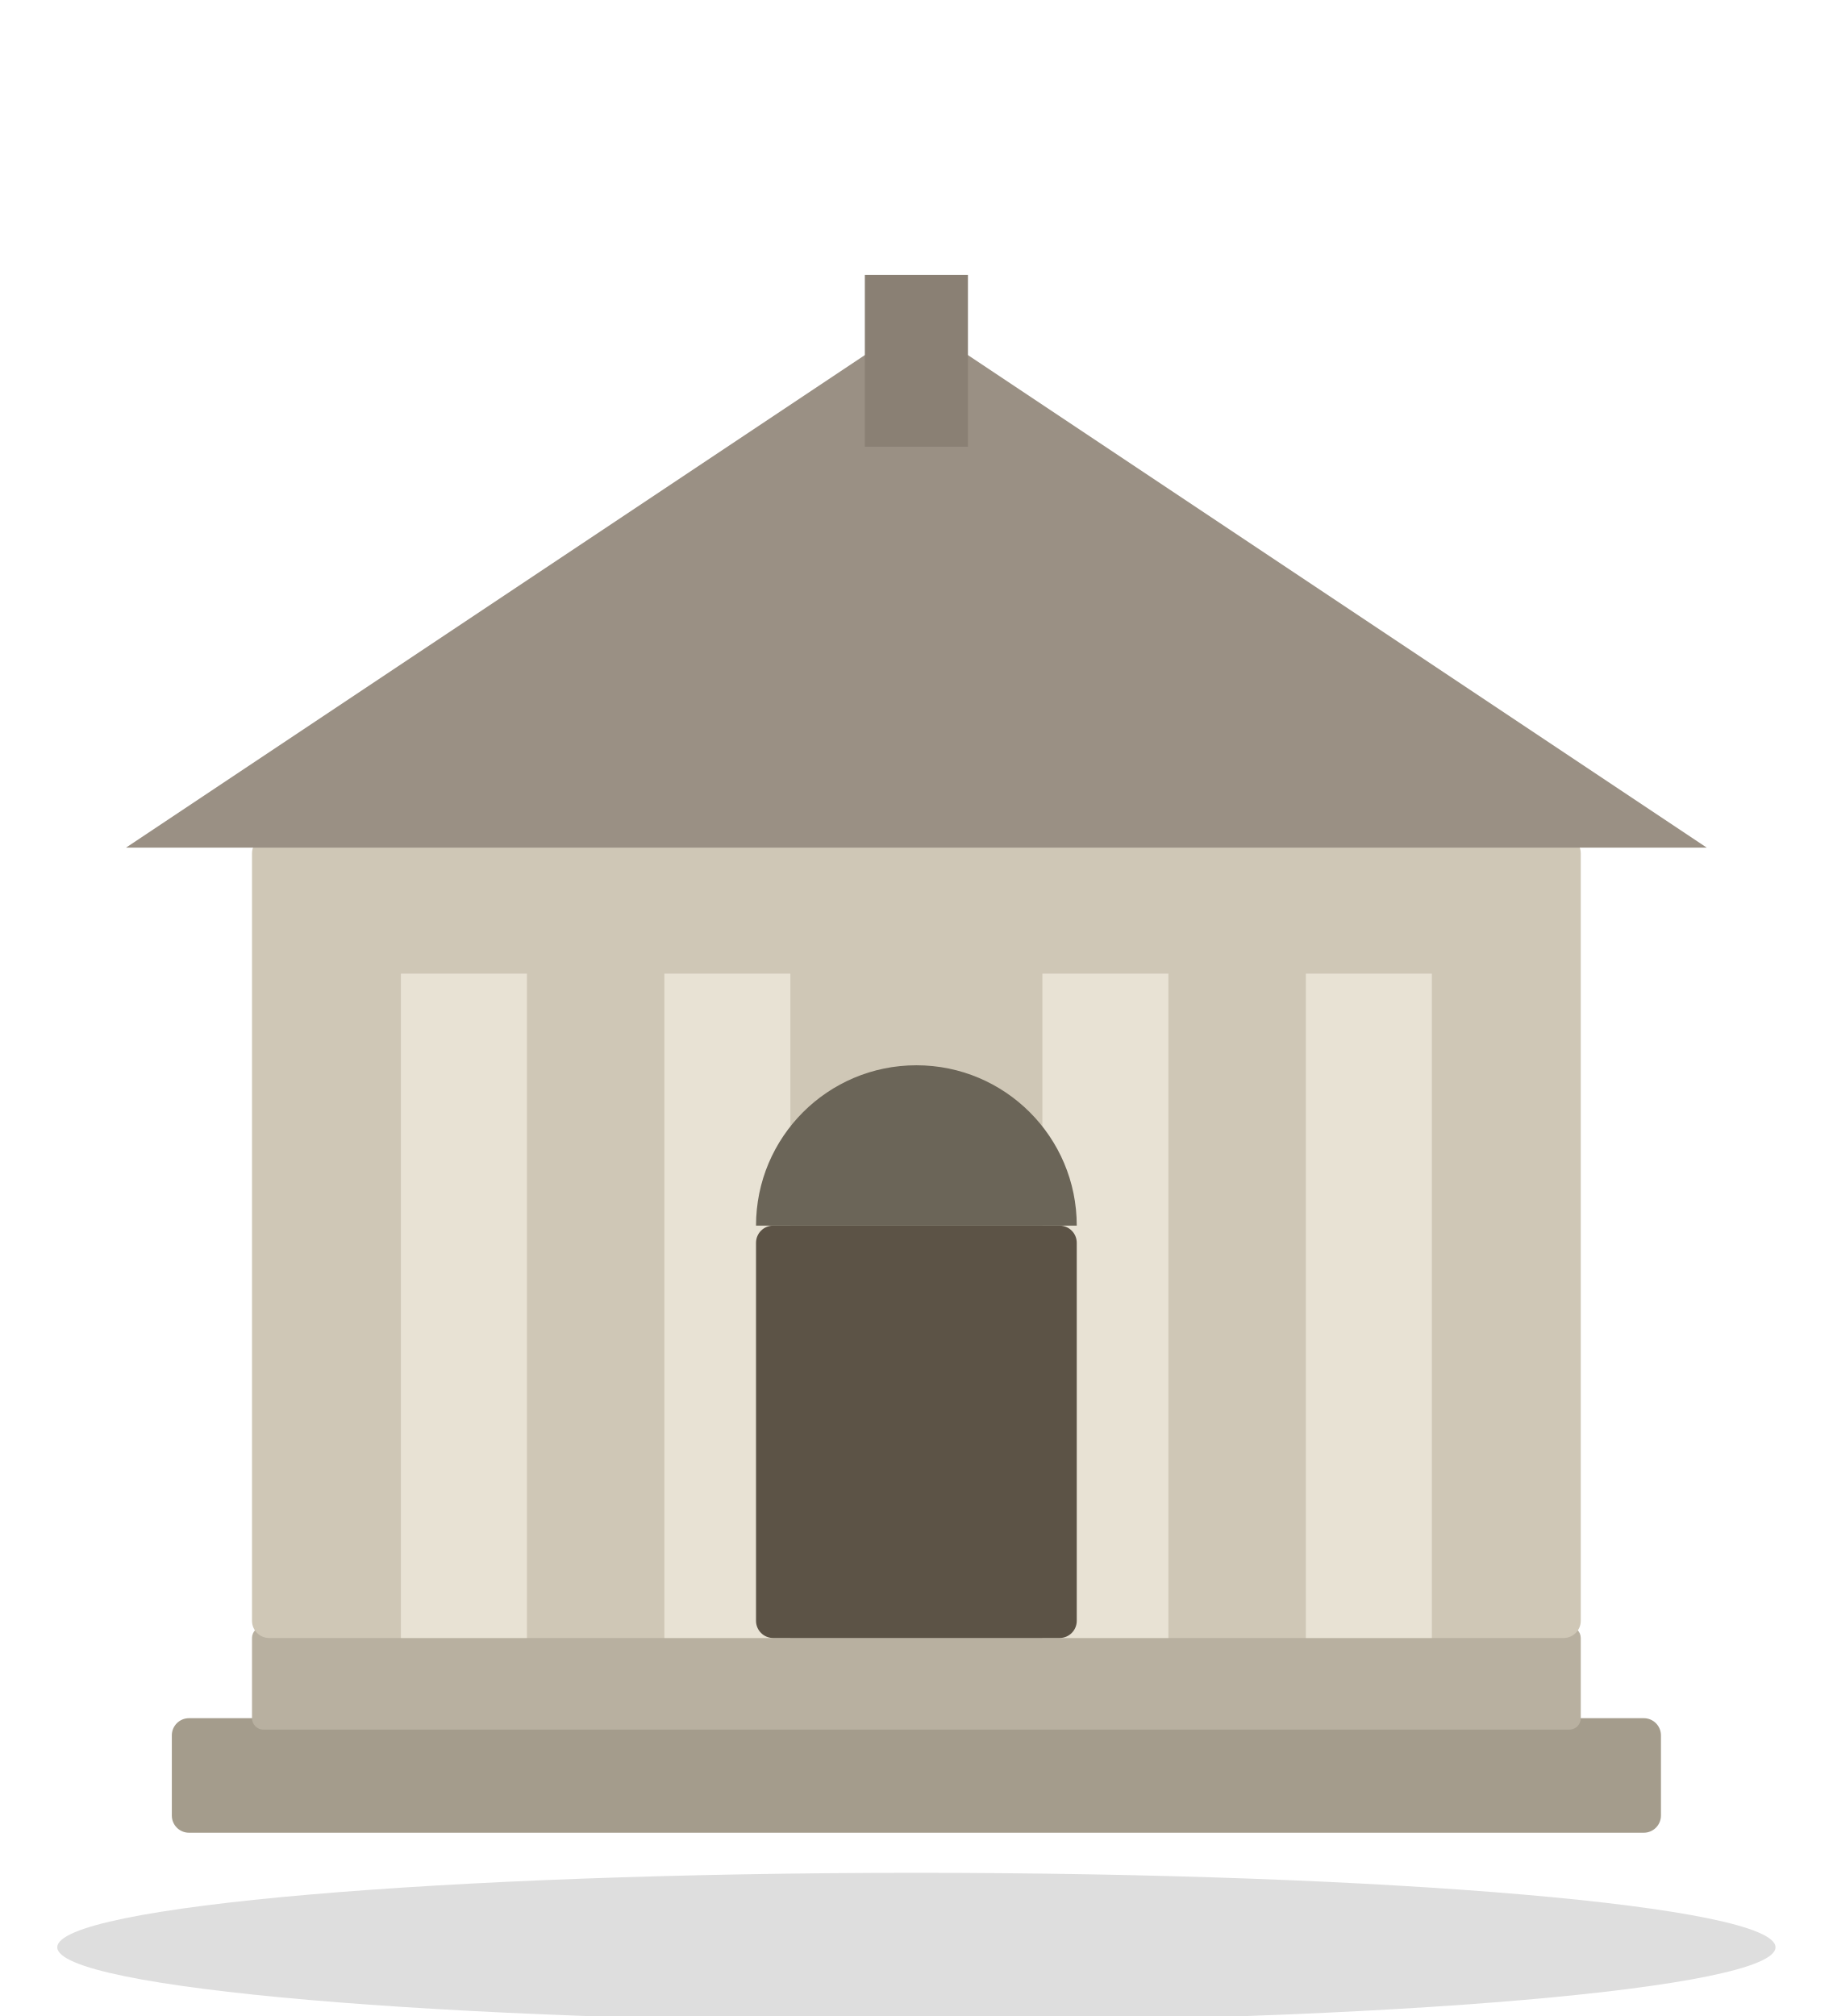
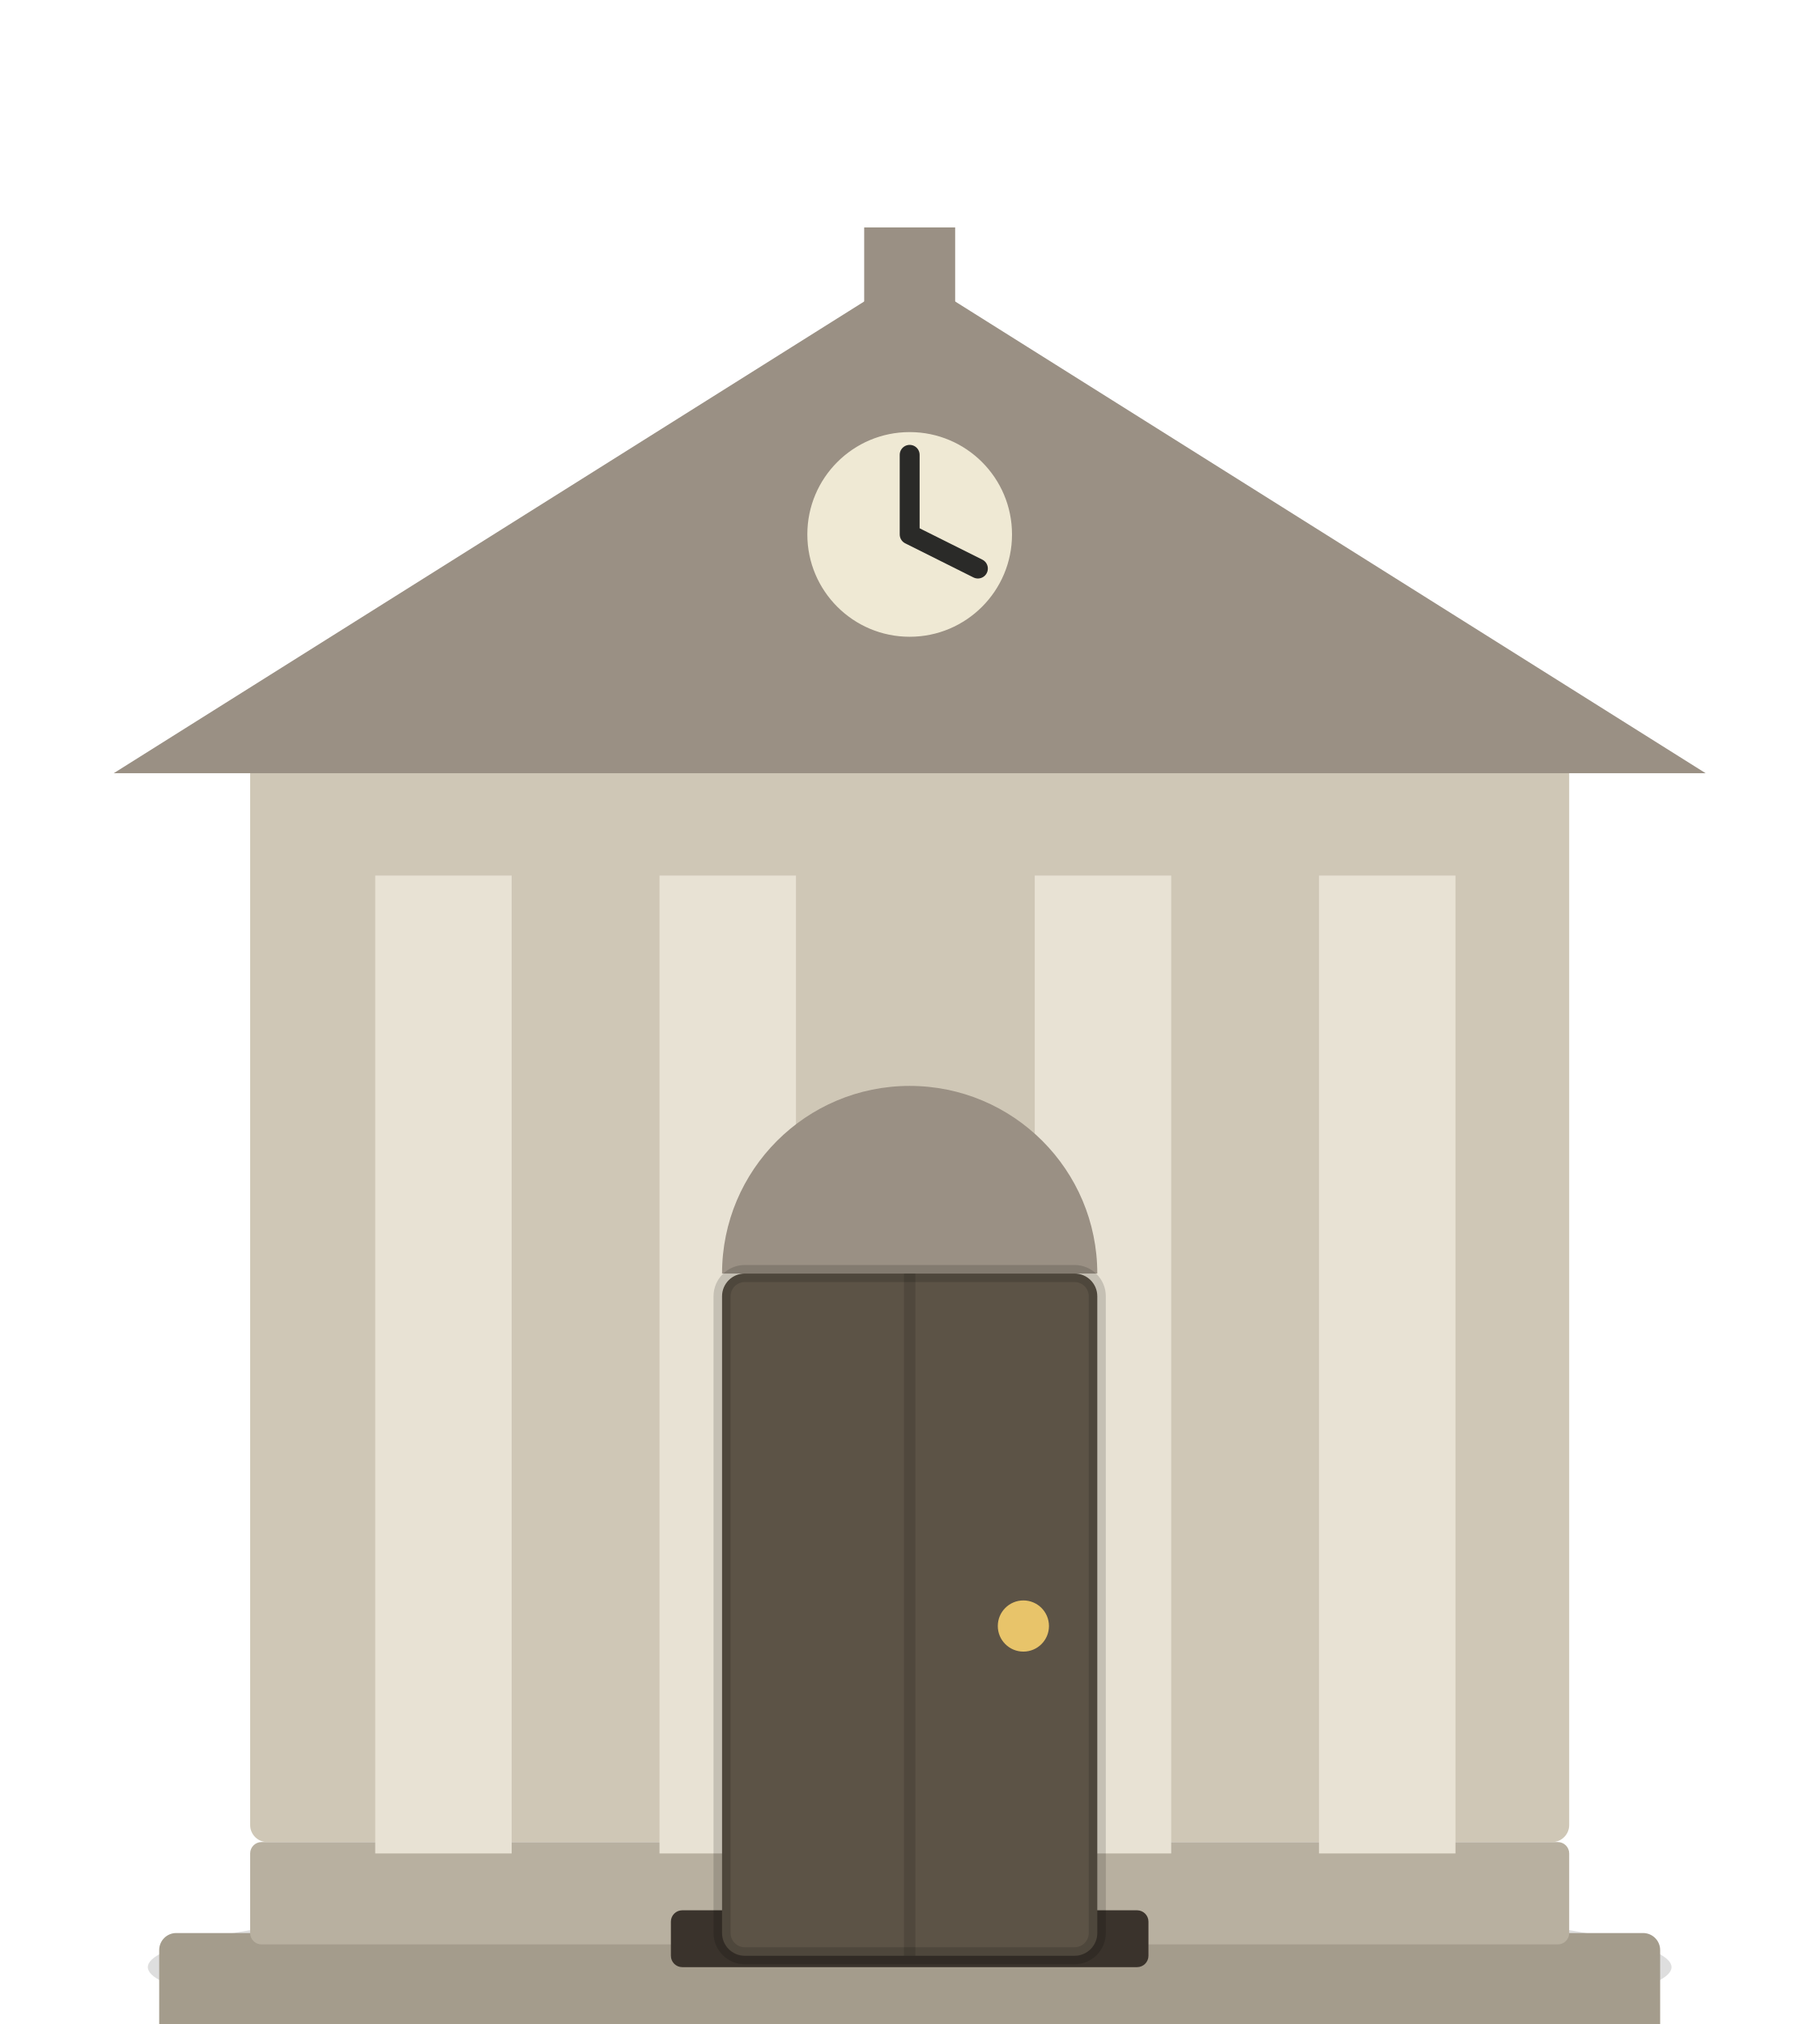
- <svg xmlns="http://www.w3.org/2000/svg" width="320" height="352" viewBox="0 0 320 352">
-   <ellipse cx="160" cy="340" rx="150" ry="13" fill="#000" opacity="0.13" />
-   <rect x="30" y="300" width="260" height="20" rx="3" fill="#a49c8c" />
-   <rect x="44" y="284" width="232" height="18" rx="2" fill="#b8b0a0" />
-   <rect x="44" y="146" width="232" height="140" rx="3" fill="#cfc7b6" />
-   <path d="M22 148 L160 56 L298 148 Z" fill="#9a9084" />
-   <rect x="151" y="48" width="18" height="30" fill="#8a8074" />
-   <g fill="#e8e2d4">
-     <rect x="70" y="170" width="22" height="116" />
-     <rect x="116" y="170" width="22" height="116" />
-     <rect x="182" y="170" width="22" height="116" />
-     <rect x="228" y="170" width="22" height="116" />
-   </g>
-   <rect x="132" y="214" width="56" height="72" rx="3" fill="#5c5346" />
-   <path d="M132 214 a28 28 0 0 1 56 0 z" fill="#6b6558" />
+ <svg xmlns="http://www.w3.org/2000/svg" width="320" height="356" viewBox="0 0 320 356">
+   <ellipse cx="160" cy="346" rx="134" ry="13" fill="#000" opacity="0.13" />
+   <rect x="28" y="340" width="264" height="20" rx="3" fill="#a49c8c" />
+   <rect x="44" y="324" width="232" height="18" rx="2" fill="#b8b0a0" />
+   <rect x="44" y="132" width="232" height="192" rx="3" fill="#cfc7b6" />
+   <path d="M20 136 L160 48 L300 136 Z" fill="#9a9084" />
+   <rect x="152" y="40" width="16" height="22" fill="#9a9084" />
+   <circle cx="160" cy="94" r="20" fill="#efe9d4" />
+   <circle cx="160" cy="94" r="20" fill="none" stroke="#9a9084" stroke-width="4" />
+   <path d="M160 94 V80 M160 94 L172 100" stroke="#2a2a28" stroke-width="3.5" stroke-linecap="round" />
+   <rect x="66" y="154" width="24" height="172" fill="#e8e2d4" />
+   <rect x="116" y="154" width="24" height="172" fill="#e8e2d4" />
+   <rect x="182" y="154" width="24" height="172" fill="#e8e2d4" />
+   <rect x="232" y="154" width="24" height="172" fill="#e8e2d4" />
+   <path d="M127 224 a33 33 0 0 1 66 0 z" fill="#9a9084" />
+   <rect x="118" y="336" width="84" height="10" rx="2" fill="#3a332c" />
+   <rect x="127" y="224" width="66" height="120" rx="4" fill="#5c5346" />
+   <rect x="127" y="224" width="66" height="120" rx="4" fill="none" stroke="#00000026" stroke-width="3" />
+   <line x1="160" y1="224" x2="160" y2="344" stroke="#00000022" stroke-width="2" />
+   <circle cx="180" cy="286" r="4.5" fill="#e8c46a" />
</svg>
